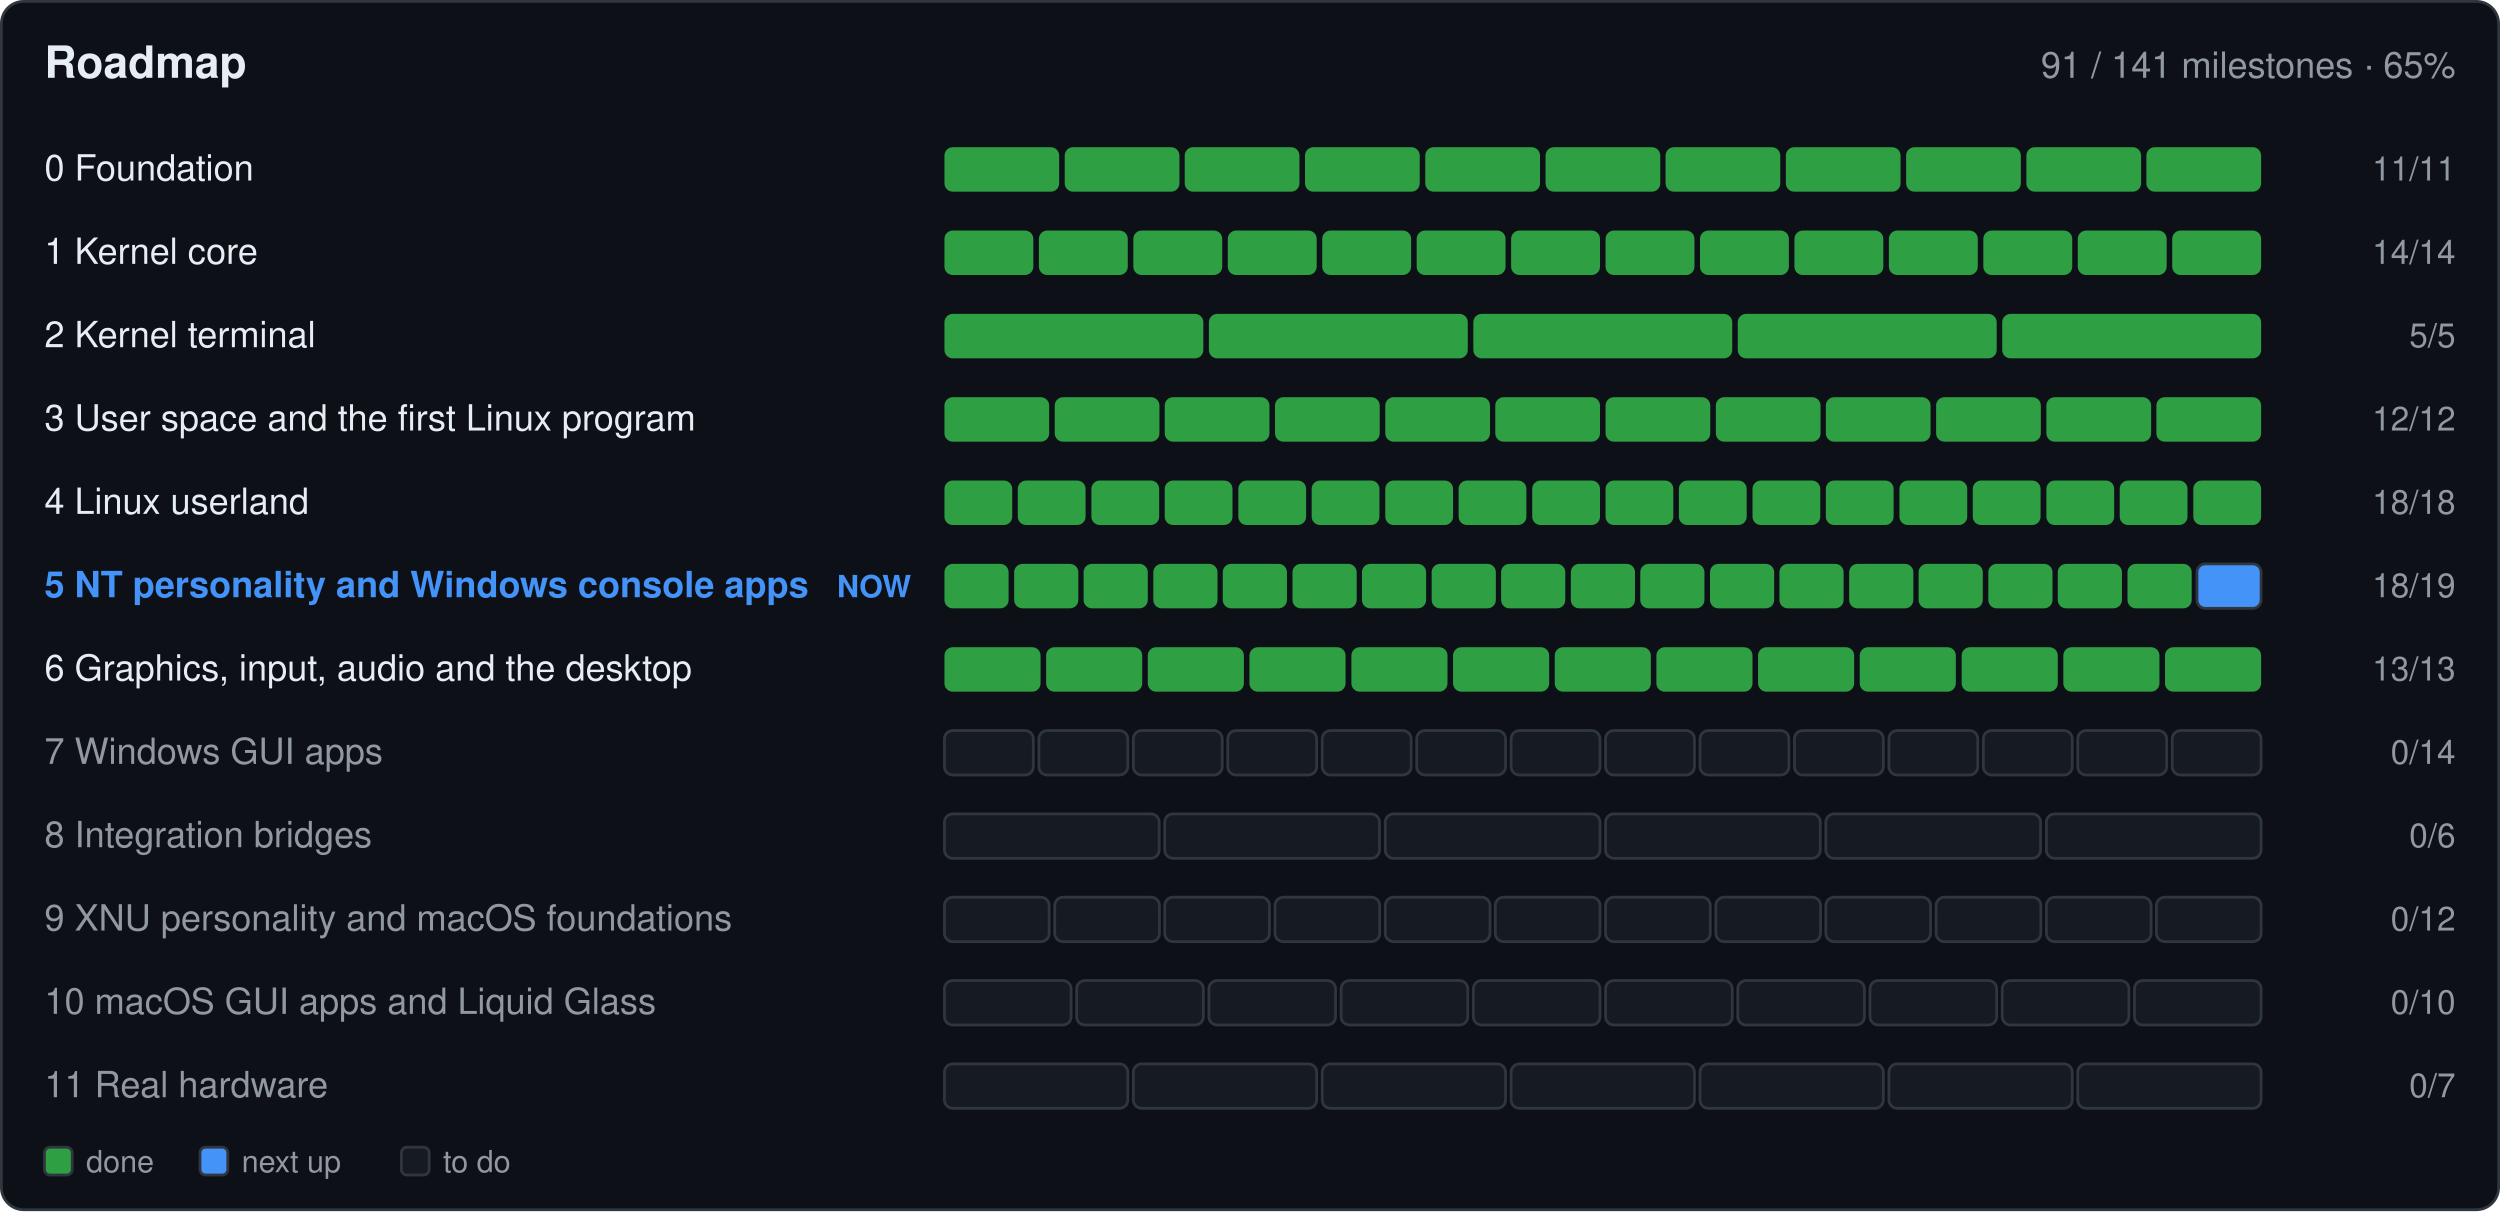
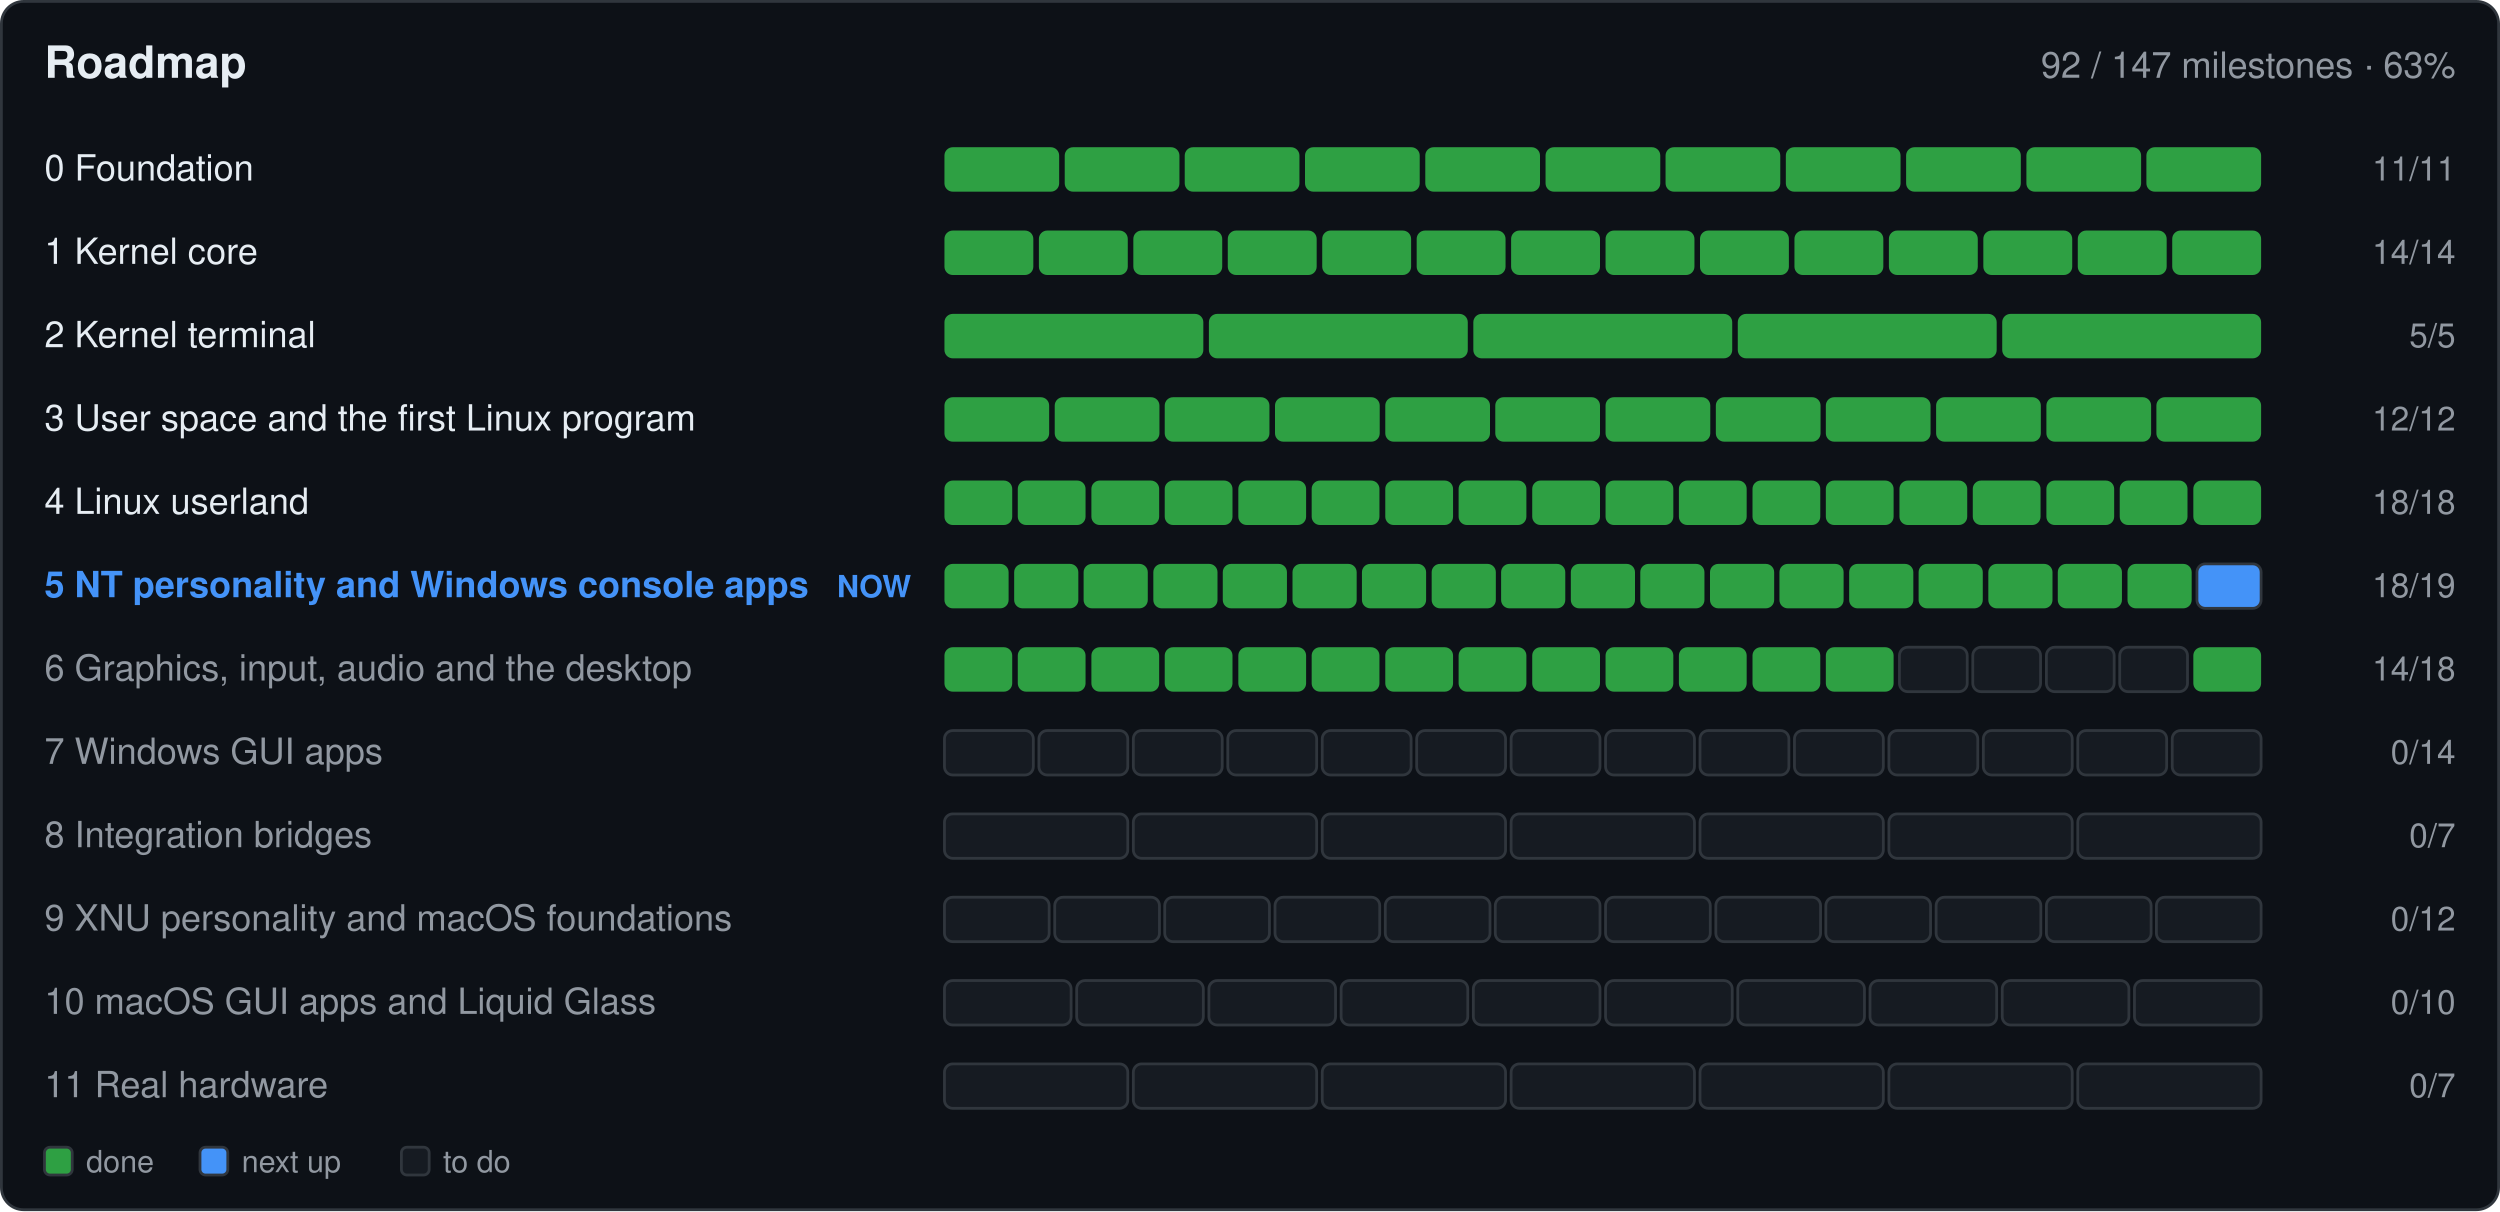
- <svg xmlns="http://www.w3.org/2000/svg" width="900" height="436" viewBox="0 0 900 436" role="img" aria-label="Roadmap: 91 of 141 milestones done">
+ <svg xmlns="http://www.w3.org/2000/svg" width="900" height="436" viewBox="0 0 900 436" role="img" aria-label="Roadmap: 92 of 147 milestones done">
  <rect x="0.5" y="0.5" width="899.0" height="435.0" fill="#0d1117" rx="8" stroke="#30363d" />
  <text x="16.0" y="28.0" font-family="-apple-system,BlinkMacSystemFont,'Segoe UI',Helvetica,Arial,sans-serif" font-size="16" font-weight="600" fill="#e6edf3" text-anchor="start">Roadmap</text>
-   <text x="884.0" y="28.0" font-family="-apple-system,BlinkMacSystemFont,'Segoe UI',Helvetica,Arial,sans-serif" font-size="13" font-weight="400" fill="#9198a1" text-anchor="end">91 / 141 milestones · 65%</text>
+   <text x="884.0" y="28.0" font-family="-apple-system,BlinkMacSystemFont,'Segoe UI',Helvetica,Arial,sans-serif" font-size="13" font-weight="400" fill="#9198a1" text-anchor="end">92 / 147 milestones · 63%</text>
  <text x="16.0" y="65.0" font-family="-apple-system,BlinkMacSystemFont,'Segoe UI',Helvetica,Arial,sans-serif" font-size="13" font-weight="400" fill="#e6edf3" text-anchor="start"> 0  Foundation</text>
  <g>
    <rect x="340.0" y="53.0" width="41.3" height="16.0" fill="#2ea043" rx="3" />
  </g>
  <g>
    <rect x="383.3" y="53.0" width="41.3" height="16.0" fill="#2ea043" rx="3" />
  </g>
  <g>
    <rect x="426.5" y="53.0" width="41.3" height="16.0" fill="#2ea043" rx="3" />
  </g>
  <g>
    <rect x="469.8" y="53.0" width="41.3" height="16.0" fill="#2ea043" rx="3" />
  </g>
  <g>
    <rect x="513.1" y="53.0" width="41.3" height="16.0" fill="#2ea043" rx="3" />
  </g>
  <g>
    <rect x="556.4" y="53.0" width="41.3" height="16.0" fill="#2ea043" rx="3" />
  </g>
  <g>
    <rect x="599.6" y="53.0" width="41.3" height="16.0" fill="#2ea043" rx="3" />
  </g>
  <g>
    <rect x="642.9" y="53.0" width="41.3" height="16.0" fill="#2ea043" rx="3" />
  </g>
  <g>
    <rect x="686.2" y="53.0" width="41.3" height="16.0" fill="#2ea043" rx="3" />
  </g>
  <g>
    <rect x="729.5" y="53.0" width="41.3" height="16.0" fill="#2ea043" rx="3" />
  </g>
  <g>
    <rect x="772.7" y="53.0" width="41.3" height="16.0" fill="#2ea043" rx="3" />
  </g>
  <text x="884.0" y="65.0" font-family="-apple-system,BlinkMacSystemFont,'Segoe UI',Helvetica,Arial,sans-serif" font-size="12" font-weight="400" fill="#9198a1" text-anchor="end">11/11</text>
  <text x="16.0" y="95.0" font-family="-apple-system,BlinkMacSystemFont,'Segoe UI',Helvetica,Arial,sans-serif" font-size="13" font-weight="400" fill="#e6edf3" text-anchor="start"> 1  Kernel core</text>
  <g>
    <rect x="340.0" y="83.0" width="32.0" height="16.0" fill="#2ea043" rx="3" />
  </g>
  <g>
    <rect x="374.0" y="83.0" width="32.0" height="16.0" fill="#2ea043" rx="3" />
  </g>
  <g>
    <rect x="408.0" y="83.0" width="32.0" height="16.0" fill="#2ea043" rx="3" />
  </g>
  <g>
    <rect x="442.0" y="83.0" width="32.0" height="16.0" fill="#2ea043" rx="3" />
  </g>
  <g>
    <rect x="476.0" y="83.0" width="32.0" height="16.0" fill="#2ea043" rx="3" />
  </g>
  <g>
    <rect x="510.0" y="83.0" width="32.0" height="16.0" fill="#2ea043" rx="3" />
  </g>
  <g>
    <rect x="544.0" y="83.0" width="32.0" height="16.0" fill="#2ea043" rx="3" />
  </g>
  <g>
    <rect x="578.0" y="83.0" width="32.0" height="16.0" fill="#2ea043" rx="3" />
  </g>
  <g>
    <rect x="612.0" y="83.0" width="32.0" height="16.0" fill="#2ea043" rx="3" />
  </g>
  <g>
    <rect x="646.0" y="83.0" width="32.0" height="16.0" fill="#2ea043" rx="3" />
  </g>
  <g>
    <rect x="680.0" y="83.0" width="32.0" height="16.0" fill="#2ea043" rx="3" />
  </g>
  <g>
    <rect x="714.0" y="83.0" width="32.0" height="16.0" fill="#2ea043" rx="3" />
  </g>
  <g>
    <rect x="748.0" y="83.0" width="32.0" height="16.0" fill="#2ea043" rx="3" />
  </g>
  <g>
    <rect x="782.0" y="83.0" width="32.0" height="16.0" fill="#2ea043" rx="3" />
  </g>
  <text x="884.0" y="95.0" font-family="-apple-system,BlinkMacSystemFont,'Segoe UI',Helvetica,Arial,sans-serif" font-size="12" font-weight="400" fill="#9198a1" text-anchor="end">14/14</text>
  <text x="16.0" y="125.0" font-family="-apple-system,BlinkMacSystemFont,'Segoe UI',Helvetica,Arial,sans-serif" font-size="13" font-weight="400" fill="#e6edf3" text-anchor="start"> 2  Kernel terminal</text>
  <g>
    <rect x="340.0" y="113.0" width="93.2" height="16.0" fill="#2ea043" rx="3" />
  </g>
  <g>
    <rect x="435.2" y="113.0" width="93.2" height="16.0" fill="#2ea043" rx="3" />
  </g>
  <g>
    <rect x="530.4" y="113.0" width="93.2" height="16.0" fill="#2ea043" rx="3" />
  </g>
  <g>
    <rect x="625.6" y="113.0" width="93.2" height="16.0" fill="#2ea043" rx="3" />
  </g>
  <g>
    <rect x="720.8" y="113.0" width="93.2" height="16.0" fill="#2ea043" rx="3" />
  </g>
  <text x="884.0" y="125.0" font-family="-apple-system,BlinkMacSystemFont,'Segoe UI',Helvetica,Arial,sans-serif" font-size="12" font-weight="400" fill="#9198a1" text-anchor="end">5/5</text>
  <text x="16.0" y="155.0" font-family="-apple-system,BlinkMacSystemFont,'Segoe UI',Helvetica,Arial,sans-serif" font-size="13" font-weight="400" fill="#e6edf3" text-anchor="start"> 3  User space and the first Linux program</text>
  <g>
    <rect x="340.0" y="143.0" width="37.7" height="16.0" fill="#2ea043" rx="3" />
  </g>
  <g>
    <rect x="379.7" y="143.0" width="37.7" height="16.0" fill="#2ea043" rx="3" />
  </g>
  <g>
    <rect x="419.3" y="143.0" width="37.7" height="16.0" fill="#2ea043" rx="3" />
  </g>
  <g>
    <rect x="459.0" y="143.0" width="37.7" height="16.0" fill="#2ea043" rx="3" />
  </g>
  <g>
    <rect x="498.7" y="143.0" width="37.7" height="16.0" fill="#2ea043" rx="3" />
  </g>
  <g>
    <rect x="538.3" y="143.0" width="37.7" height="16.0" fill="#2ea043" rx="3" />
  </g>
  <g>
    <rect x="578.0" y="143.0" width="37.7" height="16.0" fill="#2ea043" rx="3" />
  </g>
  <g>
    <rect x="617.7" y="143.0" width="37.7" height="16.0" fill="#2ea043" rx="3" />
  </g>
  <g>
    <rect x="657.3" y="143.0" width="37.7" height="16.0" fill="#2ea043" rx="3" />
  </g>
  <g>
    <rect x="697.0" y="143.0" width="37.7" height="16.0" fill="#2ea043" rx="3" />
  </g>
  <g>
    <rect x="736.7" y="143.0" width="37.7" height="16.0" fill="#2ea043" rx="3" />
  </g>
  <g>
    <rect x="776.3" y="143.0" width="37.7" height="16.0" fill="#2ea043" rx="3" />
  </g>
  <text x="884.0" y="155.0" font-family="-apple-system,BlinkMacSystemFont,'Segoe UI',Helvetica,Arial,sans-serif" font-size="12" font-weight="400" fill="#9198a1" text-anchor="end">12/12</text>
  <text x="16.0" y="185.0" font-family="-apple-system,BlinkMacSystemFont,'Segoe UI',Helvetica,Arial,sans-serif" font-size="13" font-weight="400" fill="#e6edf3" text-anchor="start"> 4  Linux userland</text>
  <g>
    <rect x="340.0" y="173.0" width="24.4" height="16.0" fill="#2ea043" rx="3" />
  </g>
  <g>
    <rect x="366.4" y="173.0" width="24.4" height="16.0" fill="#2ea043" rx="3" />
  </g>
  <g>
    <rect x="392.9" y="173.0" width="24.4" height="16.0" fill="#2ea043" rx="3" />
  </g>
  <g>
    <rect x="419.3" y="173.0" width="24.4" height="16.0" fill="#2ea043" rx="3" />
  </g>
  <g>
    <rect x="445.8" y="173.0" width="24.4" height="16.0" fill="#2ea043" rx="3" />
  </g>
  <g>
    <rect x="472.2" y="173.0" width="24.4" height="16.0" fill="#2ea043" rx="3" />
  </g>
  <g>
    <rect x="498.7" y="173.0" width="24.4" height="16.0" fill="#2ea043" rx="3" />
  </g>
  <g>
    <rect x="525.1" y="173.0" width="24.4" height="16.0" fill="#2ea043" rx="3" />
  </g>
  <g>
    <rect x="551.6" y="173.0" width="24.4" height="16.0" fill="#2ea043" rx="3" />
  </g>
  <g>
    <rect x="578.0" y="173.0" width="24.4" height="16.0" fill="#2ea043" rx="3" />
  </g>
  <g>
    <rect x="604.4" y="173.0" width="24.4" height="16.0" fill="#2ea043" rx="3" />
  </g>
  <g>
    <rect x="630.9" y="173.0" width="24.4" height="16.0" fill="#2ea043" rx="3" />
  </g>
  <g>
    <rect x="657.3" y="173.0" width="24.4" height="16.0" fill="#2ea043" rx="3" />
  </g>
  <g>
    <rect x="683.8" y="173.0" width="24.4" height="16.0" fill="#2ea043" rx="3" />
  </g>
  <g>
    <rect x="710.2" y="173.0" width="24.4" height="16.0" fill="#2ea043" rx="3" />
  </g>
  <g>
    <rect x="736.7" y="173.0" width="24.4" height="16.0" fill="#2ea043" rx="3" />
  </g>
  <g>
    <rect x="763.1" y="173.0" width="24.4" height="16.0" fill="#2ea043" rx="3" />
  </g>
  <g>
    <rect x="789.6" y="173.0" width="24.4" height="16.0" fill="#2ea043" rx="3" />
  </g>
  <text x="884.0" y="185.0" font-family="-apple-system,BlinkMacSystemFont,'Segoe UI',Helvetica,Arial,sans-serif" font-size="12" font-weight="400" fill="#9198a1" text-anchor="end">18/18</text>
  <text x="16.0" y="215.0" font-family="-apple-system,BlinkMacSystemFont,'Segoe UI',Helvetica,Arial,sans-serif" font-size="13" font-weight="600" fill="#4493f8" text-anchor="start"> 5  NT personality and Windows console apps</text>
  <text x="328.0" y="215.0" font-family="-apple-system,BlinkMacSystemFont,'Segoe UI',Helvetica,Arial,sans-serif" font-size="11" font-weight="600" fill="#4493f8" text-anchor="end">NOW</text>
  <g>
    <rect x="340.0" y="203.0" width="23.1" height="16.0" fill="#2ea043" rx="3" />
  </g>
  <g>
    <rect x="365.1" y="203.0" width="23.1" height="16.0" fill="#2ea043" rx="3" />
  </g>
  <g>
    <rect x="390.1" y="203.0" width="23.1" height="16.0" fill="#2ea043" rx="3" />
  </g>
  <g>
    <rect x="415.2" y="203.0" width="23.1" height="16.0" fill="#2ea043" rx="3" />
  </g>
  <g>
    <rect x="440.2" y="203.0" width="23.1" height="16.0" fill="#2ea043" rx="3" />
  </g>
  <g>
    <rect x="465.3" y="203.0" width="23.1" height="16.0" fill="#2ea043" rx="3" />
  </g>
  <g>
    <rect x="490.3" y="203.0" width="23.1" height="16.0" fill="#2ea043" rx="3" />
  </g>
  <g>
    <rect x="515.4" y="203.0" width="23.1" height="16.0" fill="#2ea043" rx="3" />
  </g>
  <g>
    <rect x="540.4" y="203.0" width="23.1" height="16.0" fill="#2ea043" rx="3" />
  </g>
  <g>
    <rect x="565.5" y="203.0" width="23.1" height="16.0" fill="#2ea043" rx="3" />
  </g>
  <g>
    <rect x="590.5" y="203.0" width="23.1" height="16.0" fill="#2ea043" rx="3" />
  </g>
  <g>
    <rect x="615.6" y="203.0" width="23.1" height="16.0" fill="#2ea043" rx="3" />
  </g>
  <g>
    <rect x="640.6" y="203.0" width="23.1" height="16.0" fill="#2ea043" rx="3" />
  </g>
  <g>
    <rect x="665.7" y="203.0" width="23.1" height="16.0" fill="#2ea043" rx="3" />
  </g>
  <g>
    <rect x="690.7" y="203.0" width="23.1" height="16.0" fill="#2ea043" rx="3" />
  </g>
  <g>
    <rect x="715.8" y="203.0" width="23.1" height="16.0" fill="#2ea043" rx="3" />
  </g>
  <g>
    <rect x="740.8" y="203.0" width="23.1" height="16.0" fill="#2ea043" rx="3" />
  </g>
  <g>
    <rect x="765.9" y="203.0" width="23.1" height="16.0" fill="#2ea043" rx="3" />
  </g>
  <g>
    <rect x="790.9" y="203.0" width="23.1" height="16.0" fill="#4493f8" rx="3" stroke="#30363d" />
  </g>
  <text x="884.0" y="215.0" font-family="-apple-system,BlinkMacSystemFont,'Segoe UI',Helvetica,Arial,sans-serif" font-size="12" font-weight="400" fill="#9198a1" text-anchor="end">18/19</text>
-   <text x="16.0" y="245.0" font-family="-apple-system,BlinkMacSystemFont,'Segoe UI',Helvetica,Arial,sans-serif" font-size="13" font-weight="400" fill="#e6edf3" text-anchor="start"> 6  Graphics, input, audio and the desktop</text>
-   <g>
-     <rect x="340.0" y="233.0" width="34.6" height="16.0" fill="#2ea043" rx="3" />
-   </g>
-   <g>
-     <rect x="376.6" y="233.0" width="34.6" height="16.0" fill="#2ea043" rx="3" />
-   </g>
-   <g>
-     <rect x="413.2" y="233.0" width="34.6" height="16.0" fill="#2ea043" rx="3" />
-   </g>
-   <g>
-     <rect x="449.8" y="233.0" width="34.6" height="16.0" fill="#2ea043" rx="3" />
-   </g>
-   <g>
-     <rect x="486.5" y="233.0" width="34.6" height="16.0" fill="#2ea043" rx="3" />
-   </g>
-   <g>
-     <rect x="523.1" y="233.0" width="34.6" height="16.0" fill="#2ea043" rx="3" />
-   </g>
-   <g>
-     <rect x="559.7" y="233.0" width="34.6" height="16.0" fill="#2ea043" rx="3" />
-   </g>
-   <g>
-     <rect x="596.3" y="233.0" width="34.6" height="16.0" fill="#2ea043" rx="3" />
-   </g>
-   <g>
-     <rect x="632.9" y="233.0" width="34.6" height="16.0" fill="#2ea043" rx="3" />
-   </g>
-   <g>
-     <rect x="669.5" y="233.0" width="34.6" height="16.0" fill="#2ea043" rx="3" />
-   </g>
-   <g>
-     <rect x="706.2" y="233.0" width="34.6" height="16.0" fill="#2ea043" rx="3" />
-   </g>
-   <g>
-     <rect x="742.8" y="233.0" width="34.6" height="16.0" fill="#2ea043" rx="3" />
-   </g>
-   <g>
-     <rect x="779.4" y="233.0" width="34.6" height="16.0" fill="#2ea043" rx="3" />
-   </g>
-   <text x="884.0" y="245.0" font-family="-apple-system,BlinkMacSystemFont,'Segoe UI',Helvetica,Arial,sans-serif" font-size="12" font-weight="400" fill="#9198a1" text-anchor="end">13/13</text>
+   <text x="16.0" y="245.0" font-family="-apple-system,BlinkMacSystemFont,'Segoe UI',Helvetica,Arial,sans-serif" font-size="13" font-weight="400" fill="#9198a1" text-anchor="start"> 6  Graphics, input, audio and the desktop</text>
+   <g>
+     <rect x="340.0" y="233.0" width="24.4" height="16.0" fill="#2ea043" rx="3" />
+   </g>
+   <g>
+     <rect x="366.4" y="233.0" width="24.4" height="16.0" fill="#2ea043" rx="3" />
+   </g>
+   <g>
+     <rect x="392.9" y="233.0" width="24.4" height="16.0" fill="#2ea043" rx="3" />
+   </g>
+   <g>
+     <rect x="419.3" y="233.0" width="24.4" height="16.0" fill="#2ea043" rx="3" />
+   </g>
+   <g>
+     <rect x="445.8" y="233.0" width="24.4" height="16.0" fill="#2ea043" rx="3" />
+   </g>
+   <g>
+     <rect x="472.2" y="233.0" width="24.4" height="16.0" fill="#2ea043" rx="3" />
+   </g>
+   <g>
+     <rect x="498.7" y="233.0" width="24.4" height="16.0" fill="#2ea043" rx="3" />
+   </g>
+   <g>
+     <rect x="525.1" y="233.0" width="24.4" height="16.0" fill="#2ea043" rx="3" />
+   </g>
+   <g>
+     <rect x="551.6" y="233.0" width="24.4" height="16.0" fill="#2ea043" rx="3" />
+   </g>
+   <g>
+     <rect x="578.0" y="233.0" width="24.4" height="16.0" fill="#2ea043" rx="3" />
+   </g>
+   <g>
+     <rect x="604.4" y="233.0" width="24.4" height="16.0" fill="#2ea043" rx="3" />
+   </g>
+   <g>
+     <rect x="630.9" y="233.0" width="24.4" height="16.0" fill="#2ea043" rx="3" />
+   </g>
+   <g>
+     <rect x="657.3" y="233.0" width="24.4" height="16.0" fill="#2ea043" rx="3" />
+   </g>
+   <g>
+     <rect x="683.8" y="233.0" width="24.4" height="16.0" fill="#161b22" rx="3" stroke="#30363d" />
+   </g>
+   <g>
+     <rect x="710.2" y="233.0" width="24.4" height="16.0" fill="#161b22" rx="3" stroke="#30363d" />
+   </g>
+   <g>
+     <rect x="736.7" y="233.0" width="24.4" height="16.0" fill="#161b22" rx="3" stroke="#30363d" />
+   </g>
+   <g>
+     <rect x="763.1" y="233.0" width="24.4" height="16.0" fill="#161b22" rx="3" stroke="#30363d" />
+   </g>
+   <g>
+     <rect x="789.6" y="233.0" width="24.4" height="16.0" fill="#2ea043" rx="3" />
+   </g>
+   <text x="884.0" y="245.0" font-family="-apple-system,BlinkMacSystemFont,'Segoe UI',Helvetica,Arial,sans-serif" font-size="12" font-weight="400" fill="#9198a1" text-anchor="end">14/18</text>
  <text x="16.0" y="275.0" font-family="-apple-system,BlinkMacSystemFont,'Segoe UI',Helvetica,Arial,sans-serif" font-size="13" font-weight="400" fill="#9198a1" text-anchor="start"> 7  Windows GUI apps</text>
  <g>
    <rect x="340.0" y="263.0" width="32.0" height="16.0" fill="#161b22" rx="3" stroke="#30363d" />
  </g>
  <g>
    <rect x="374.0" y="263.0" width="32.0" height="16.0" fill="#161b22" rx="3" stroke="#30363d" />
  </g>
  <g>
    <rect x="408.0" y="263.0" width="32.0" height="16.0" fill="#161b22" rx="3" stroke="#30363d" />
  </g>
  <g>
    <rect x="442.0" y="263.0" width="32.0" height="16.0" fill="#161b22" rx="3" stroke="#30363d" />
  </g>
  <g>
    <rect x="476.0" y="263.0" width="32.0" height="16.0" fill="#161b22" rx="3" stroke="#30363d" />
  </g>
  <g>
    <rect x="510.0" y="263.0" width="32.0" height="16.0" fill="#161b22" rx="3" stroke="#30363d" />
  </g>
  <g>
    <rect x="544.0" y="263.0" width="32.0" height="16.0" fill="#161b22" rx="3" stroke="#30363d" />
  </g>
  <g>
    <rect x="578.0" y="263.0" width="32.0" height="16.0" fill="#161b22" rx="3" stroke="#30363d" />
  </g>
  <g>
    <rect x="612.0" y="263.0" width="32.0" height="16.0" fill="#161b22" rx="3" stroke="#30363d" />
  </g>
  <g>
    <rect x="646.0" y="263.0" width="32.0" height="16.0" fill="#161b22" rx="3" stroke="#30363d" />
  </g>
  <g>
    <rect x="680.0" y="263.0" width="32.0" height="16.0" fill="#161b22" rx="3" stroke="#30363d" />
  </g>
  <g>
    <rect x="714.0" y="263.0" width="32.0" height="16.0" fill="#161b22" rx="3" stroke="#30363d" />
  </g>
  <g>
    <rect x="748.0" y="263.0" width="32.0" height="16.0" fill="#161b22" rx="3" stroke="#30363d" />
  </g>
  <g>
    <rect x="782.0" y="263.0" width="32.0" height="16.0" fill="#161b22" rx="3" stroke="#30363d" />
  </g>
  <text x="884.0" y="275.0" font-family="-apple-system,BlinkMacSystemFont,'Segoe UI',Helvetica,Arial,sans-serif" font-size="12" font-weight="400" fill="#9198a1" text-anchor="end">0/14</text>
  <text x="16.0" y="305.0" font-family="-apple-system,BlinkMacSystemFont,'Segoe UI',Helvetica,Arial,sans-serif" font-size="13" font-weight="400" fill="#9198a1" text-anchor="start"> 8  Integration bridges</text>
  <g>
-     <rect x="340.0" y="293.0" width="77.3" height="16.0" fill="#161b22" rx="3" stroke="#30363d" />
-   </g>
-   <g>
-     <rect x="419.3" y="293.0" width="77.3" height="16.0" fill="#161b22" rx="3" stroke="#30363d" />
-   </g>
-   <g>
-     <rect x="498.7" y="293.0" width="77.3" height="16.0" fill="#161b22" rx="3" stroke="#30363d" />
-   </g>
-   <g>
-     <rect x="578.0" y="293.0" width="77.3" height="16.0" fill="#161b22" rx="3" stroke="#30363d" />
-   </g>
-   <g>
-     <rect x="657.3" y="293.0" width="77.3" height="16.0" fill="#161b22" rx="3" stroke="#30363d" />
-   </g>
-   <g>
-     <rect x="736.7" y="293.0" width="77.3" height="16.0" fill="#161b22" rx="3" stroke="#30363d" />
-   </g>
-   <text x="884.0" y="305.0" font-family="-apple-system,BlinkMacSystemFont,'Segoe UI',Helvetica,Arial,sans-serif" font-size="12" font-weight="400" fill="#9198a1" text-anchor="end">0/6</text>
+     <rect x="340.0" y="293.0" width="66.0" height="16.0" fill="#161b22" rx="3" stroke="#30363d" />
+   </g>
+   <g>
+     <rect x="408.0" y="293.0" width="66.0" height="16.0" fill="#161b22" rx="3" stroke="#30363d" />
+   </g>
+   <g>
+     <rect x="476.0" y="293.0" width="66.0" height="16.0" fill="#161b22" rx="3" stroke="#30363d" />
+   </g>
+   <g>
+     <rect x="544.0" y="293.0" width="66.0" height="16.0" fill="#161b22" rx="3" stroke="#30363d" />
+   </g>
+   <g>
+     <rect x="612.0" y="293.0" width="66.0" height="16.0" fill="#161b22" rx="3" stroke="#30363d" />
+   </g>
+   <g>
+     <rect x="680.0" y="293.0" width="66.0" height="16.0" fill="#161b22" rx="3" stroke="#30363d" />
+   </g>
+   <g>
+     <rect x="748.0" y="293.0" width="66.0" height="16.0" fill="#161b22" rx="3" stroke="#30363d" />
+   </g>
+   <text x="884.0" y="305.0" font-family="-apple-system,BlinkMacSystemFont,'Segoe UI',Helvetica,Arial,sans-serif" font-size="12" font-weight="400" fill="#9198a1" text-anchor="end">0/7</text>
  <text x="16.0" y="335.0" font-family="-apple-system,BlinkMacSystemFont,'Segoe UI',Helvetica,Arial,sans-serif" font-size="13" font-weight="400" fill="#9198a1" text-anchor="start"> 9  XNU personality and macOS foundations</text>
  <g>
    <rect x="340.0" y="323.0" width="37.7" height="16.0" fill="#161b22" rx="3" stroke="#30363d" />
  </g>
  <g>
    <rect x="379.7" y="323.0" width="37.7" height="16.0" fill="#161b22" rx="3" stroke="#30363d" />
  </g>
  <g>
    <rect x="419.3" y="323.0" width="37.7" height="16.0" fill="#161b22" rx="3" stroke="#30363d" />
  </g>
  <g>
    <rect x="459.0" y="323.0" width="37.7" height="16.0" fill="#161b22" rx="3" stroke="#30363d" />
  </g>
  <g>
    <rect x="498.7" y="323.0" width="37.7" height="16.0" fill="#161b22" rx="3" stroke="#30363d" />
  </g>
  <g>
    <rect x="538.3" y="323.0" width="37.7" height="16.0" fill="#161b22" rx="3" stroke="#30363d" />
  </g>
  <g>
    <rect x="578.0" y="323.0" width="37.7" height="16.0" fill="#161b22" rx="3" stroke="#30363d" />
  </g>
  <g>
    <rect x="617.7" y="323.0" width="37.7" height="16.0" fill="#161b22" rx="3" stroke="#30363d" />
  </g>
  <g>
    <rect x="657.3" y="323.0" width="37.7" height="16.0" fill="#161b22" rx="3" stroke="#30363d" />
  </g>
  <g>
    <rect x="697.0" y="323.0" width="37.7" height="16.0" fill="#161b22" rx="3" stroke="#30363d" />
  </g>
  <g>
    <rect x="736.7" y="323.0" width="37.7" height="16.0" fill="#161b22" rx="3" stroke="#30363d" />
  </g>
  <g>
    <rect x="776.3" y="323.0" width="37.7" height="16.0" fill="#161b22" rx="3" stroke="#30363d" />
  </g>
  <text x="884.0" y="335.0" font-family="-apple-system,BlinkMacSystemFont,'Segoe UI',Helvetica,Arial,sans-serif" font-size="12" font-weight="400" fill="#9198a1" text-anchor="end">0/12</text>
  <text x="16.0" y="365.0" font-family="-apple-system,BlinkMacSystemFont,'Segoe UI',Helvetica,Arial,sans-serif" font-size="13" font-weight="400" fill="#9198a1" text-anchor="start">10  macOS GUI apps and Liquid Glass</text>
  <g>
    <rect x="340.0" y="353.0" width="45.6" height="16.0" fill="#161b22" rx="3" stroke="#30363d" />
  </g>
  <g>
    <rect x="387.6" y="353.0" width="45.6" height="16.0" fill="#161b22" rx="3" stroke="#30363d" />
  </g>
  <g>
    <rect x="435.2" y="353.0" width="45.6" height="16.0" fill="#161b22" rx="3" stroke="#30363d" />
  </g>
  <g>
    <rect x="482.8" y="353.0" width="45.6" height="16.0" fill="#161b22" rx="3" stroke="#30363d" />
  </g>
  <g>
    <rect x="530.4" y="353.0" width="45.6" height="16.0" fill="#161b22" rx="3" stroke="#30363d" />
  </g>
  <g>
    <rect x="578.0" y="353.0" width="45.6" height="16.0" fill="#161b22" rx="3" stroke="#30363d" />
  </g>
  <g>
    <rect x="625.6" y="353.0" width="45.6" height="16.0" fill="#161b22" rx="3" stroke="#30363d" />
  </g>
  <g>
    <rect x="673.2" y="353.0" width="45.6" height="16.0" fill="#161b22" rx="3" stroke="#30363d" />
  </g>
  <g>
    <rect x="720.8" y="353.0" width="45.6" height="16.0" fill="#161b22" rx="3" stroke="#30363d" />
  </g>
  <g>
    <rect x="768.4" y="353.0" width="45.6" height="16.0" fill="#161b22" rx="3" stroke="#30363d" />
  </g>
  <text x="884.0" y="365.0" font-family="-apple-system,BlinkMacSystemFont,'Segoe UI',Helvetica,Arial,sans-serif" font-size="12" font-weight="400" fill="#9198a1" text-anchor="end">0/10</text>
  <text x="16.0" y="395.0" font-family="-apple-system,BlinkMacSystemFont,'Segoe UI',Helvetica,Arial,sans-serif" font-size="13" font-weight="400" fill="#9198a1" text-anchor="start">11  Real hardware</text>
  <g>
    <rect x="340.0" y="383.0" width="66.0" height="16.0" fill="#161b22" rx="3" stroke="#30363d" />
  </g>
  <g>
    <rect x="408.0" y="383.0" width="66.0" height="16.0" fill="#161b22" rx="3" stroke="#30363d" />
  </g>
  <g>
    <rect x="476.0" y="383.0" width="66.0" height="16.0" fill="#161b22" rx="3" stroke="#30363d" />
  </g>
  <g>
    <rect x="544.0" y="383.0" width="66.0" height="16.0" fill="#161b22" rx="3" stroke="#30363d" />
  </g>
  <g>
    <rect x="612.0" y="383.0" width="66.0" height="16.0" fill="#161b22" rx="3" stroke="#30363d" />
  </g>
  <g>
    <rect x="680.0" y="383.0" width="66.0" height="16.0" fill="#161b22" rx="3" stroke="#30363d" />
  </g>
  <g>
    <rect x="748.0" y="383.0" width="66.0" height="16.0" fill="#161b22" rx="3" stroke="#30363d" />
  </g>
  <text x="884.0" y="395.0" font-family="-apple-system,BlinkMacSystemFont,'Segoe UI',Helvetica,Arial,sans-serif" font-size="12" font-weight="400" fill="#9198a1" text-anchor="end">0/7</text>
  <rect x="16.0" y="413.0" width="10.0" height="10.0" fill="#2ea043" rx="2" stroke="#30363d" />
  <text x="31.0" y="422.0" font-family="-apple-system,BlinkMacSystemFont,'Segoe UI',Helvetica,Arial,sans-serif" font-size="11" font-weight="400" fill="#9198a1" text-anchor="start">done</text>
  <rect x="72.0" y="413.0" width="10.0" height="10.0" fill="#4493f8" rx="2" stroke="#30363d" />
  <text x="87.0" y="422.0" font-family="-apple-system,BlinkMacSystemFont,'Segoe UI',Helvetica,Arial,sans-serif" font-size="11" font-weight="400" fill="#9198a1" text-anchor="start">next up</text>
  <rect x="144.5" y="413.0" width="10.0" height="10.0" fill="#161b22" rx="2" stroke="#30363d" />
  <text x="159.5" y="422.0" font-family="-apple-system,BlinkMacSystemFont,'Segoe UI',Helvetica,Arial,sans-serif" font-size="11" font-weight="400" fill="#9198a1" text-anchor="start">to do</text>
</svg>
